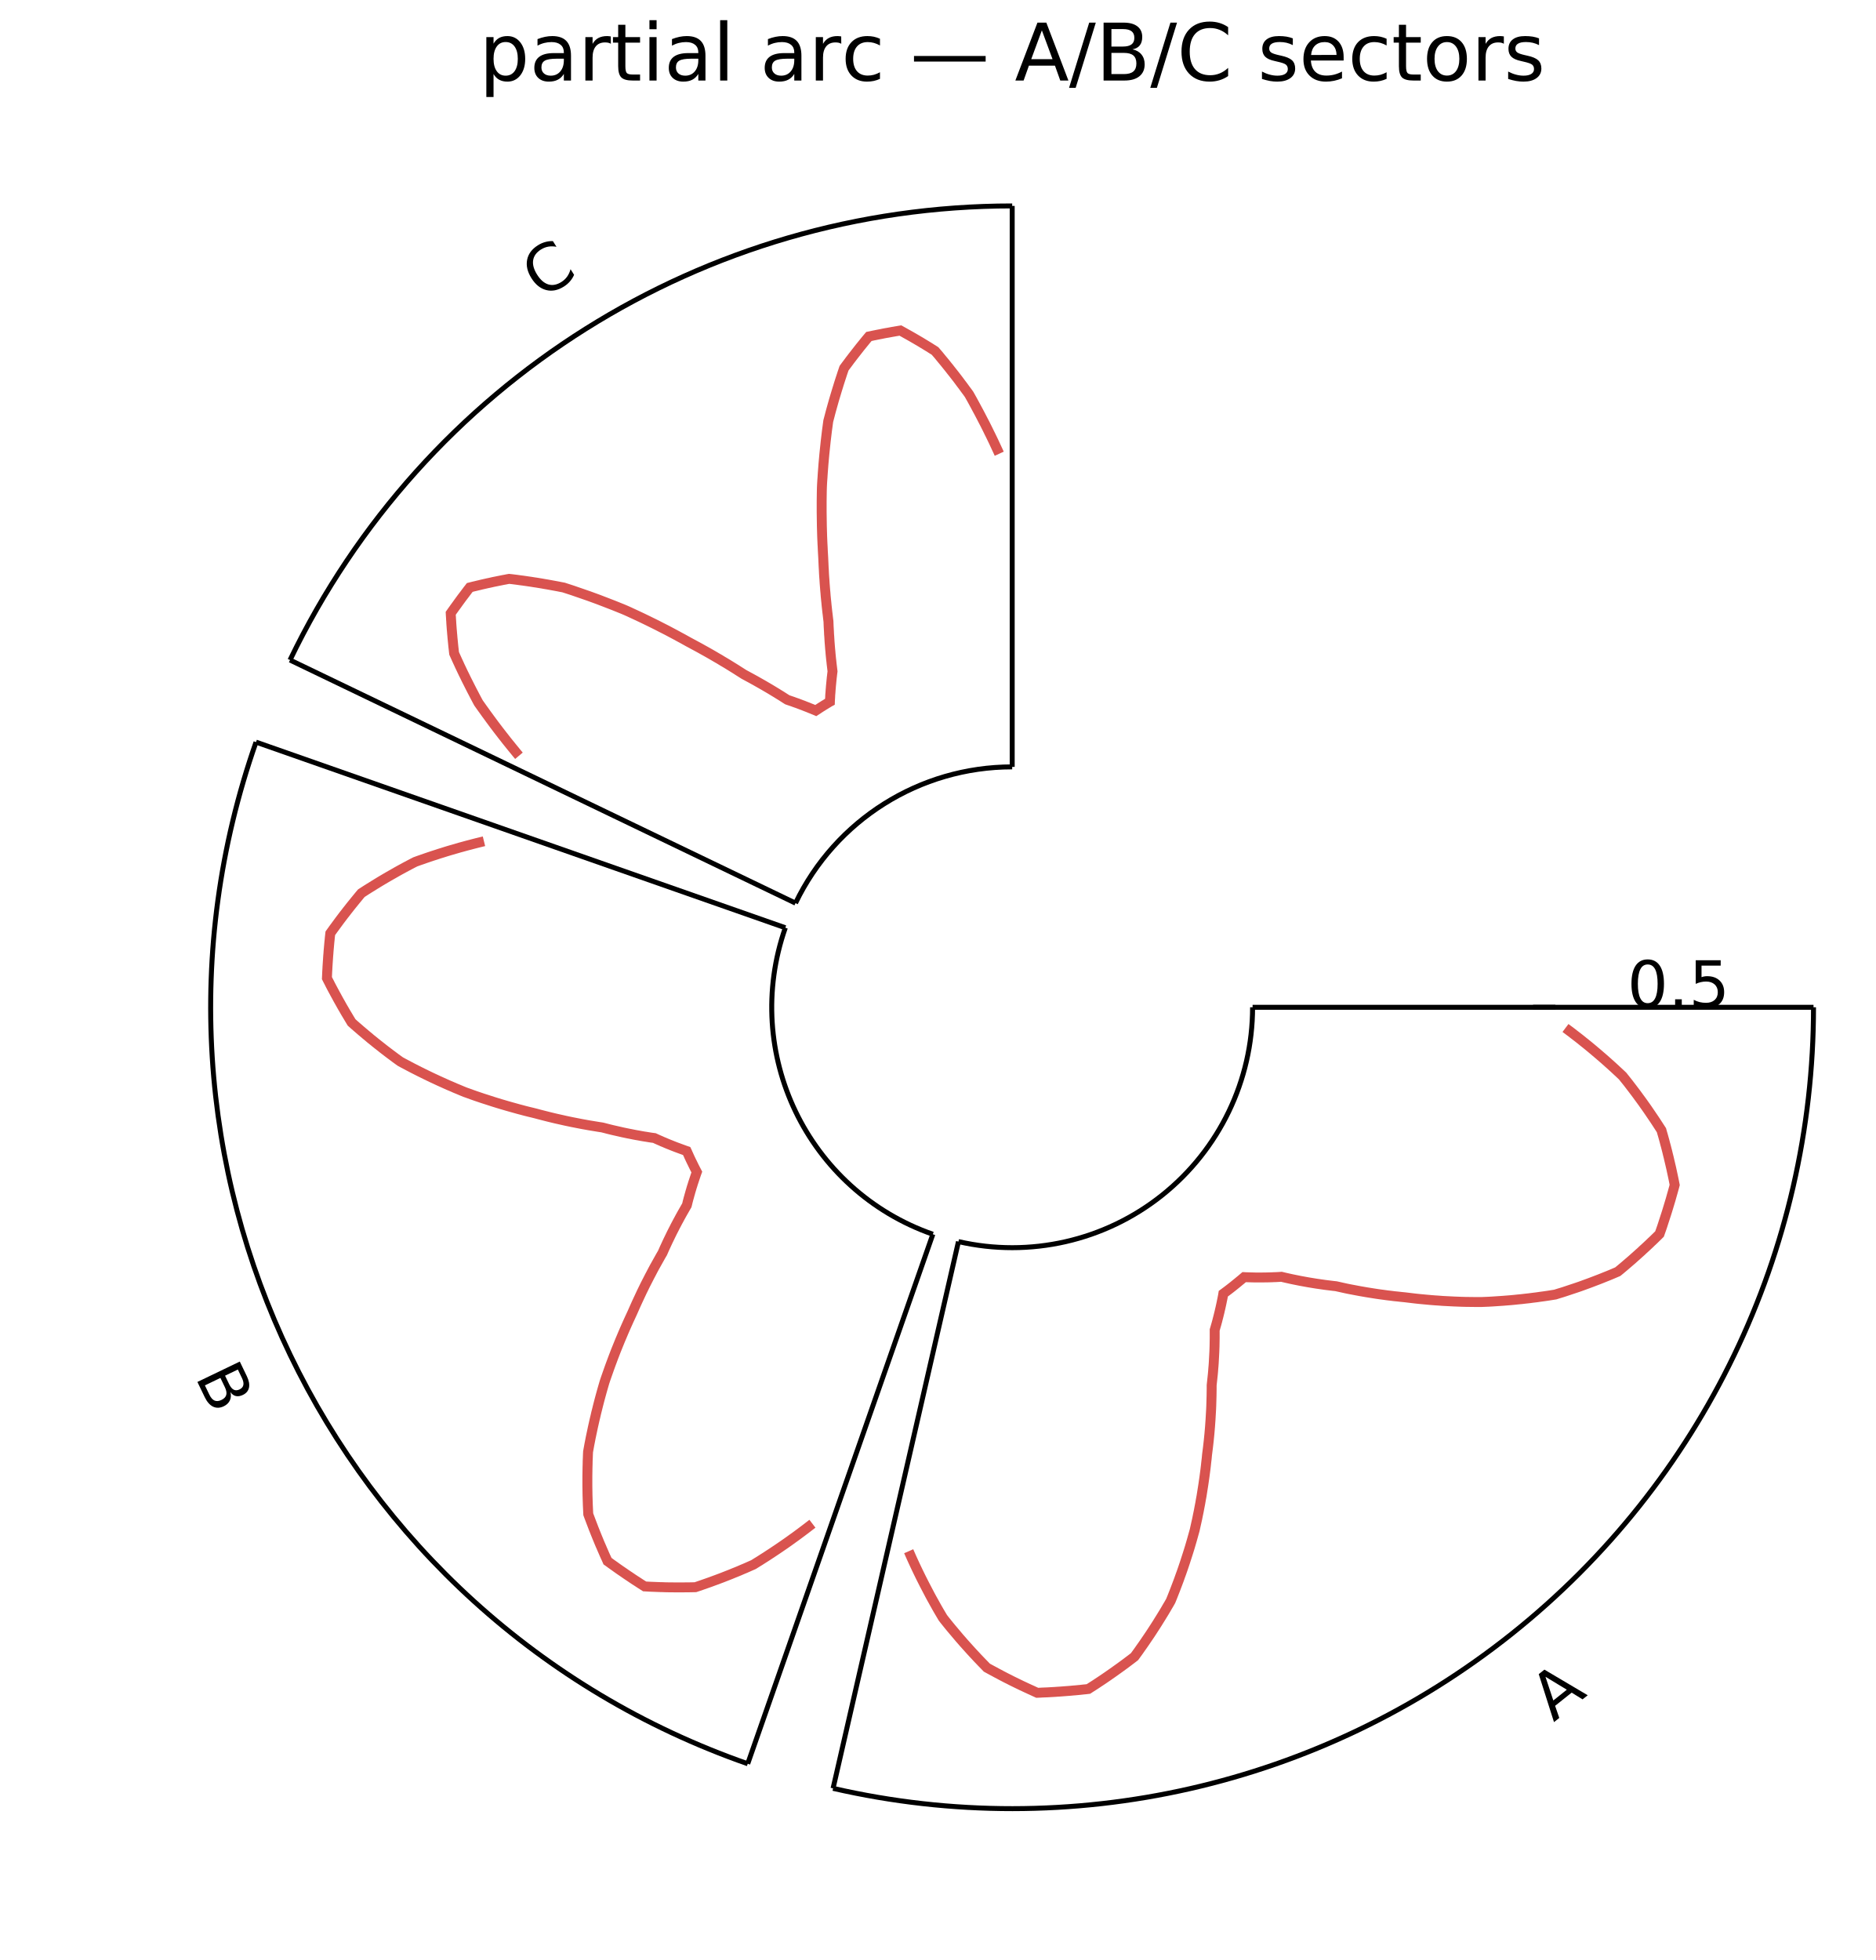
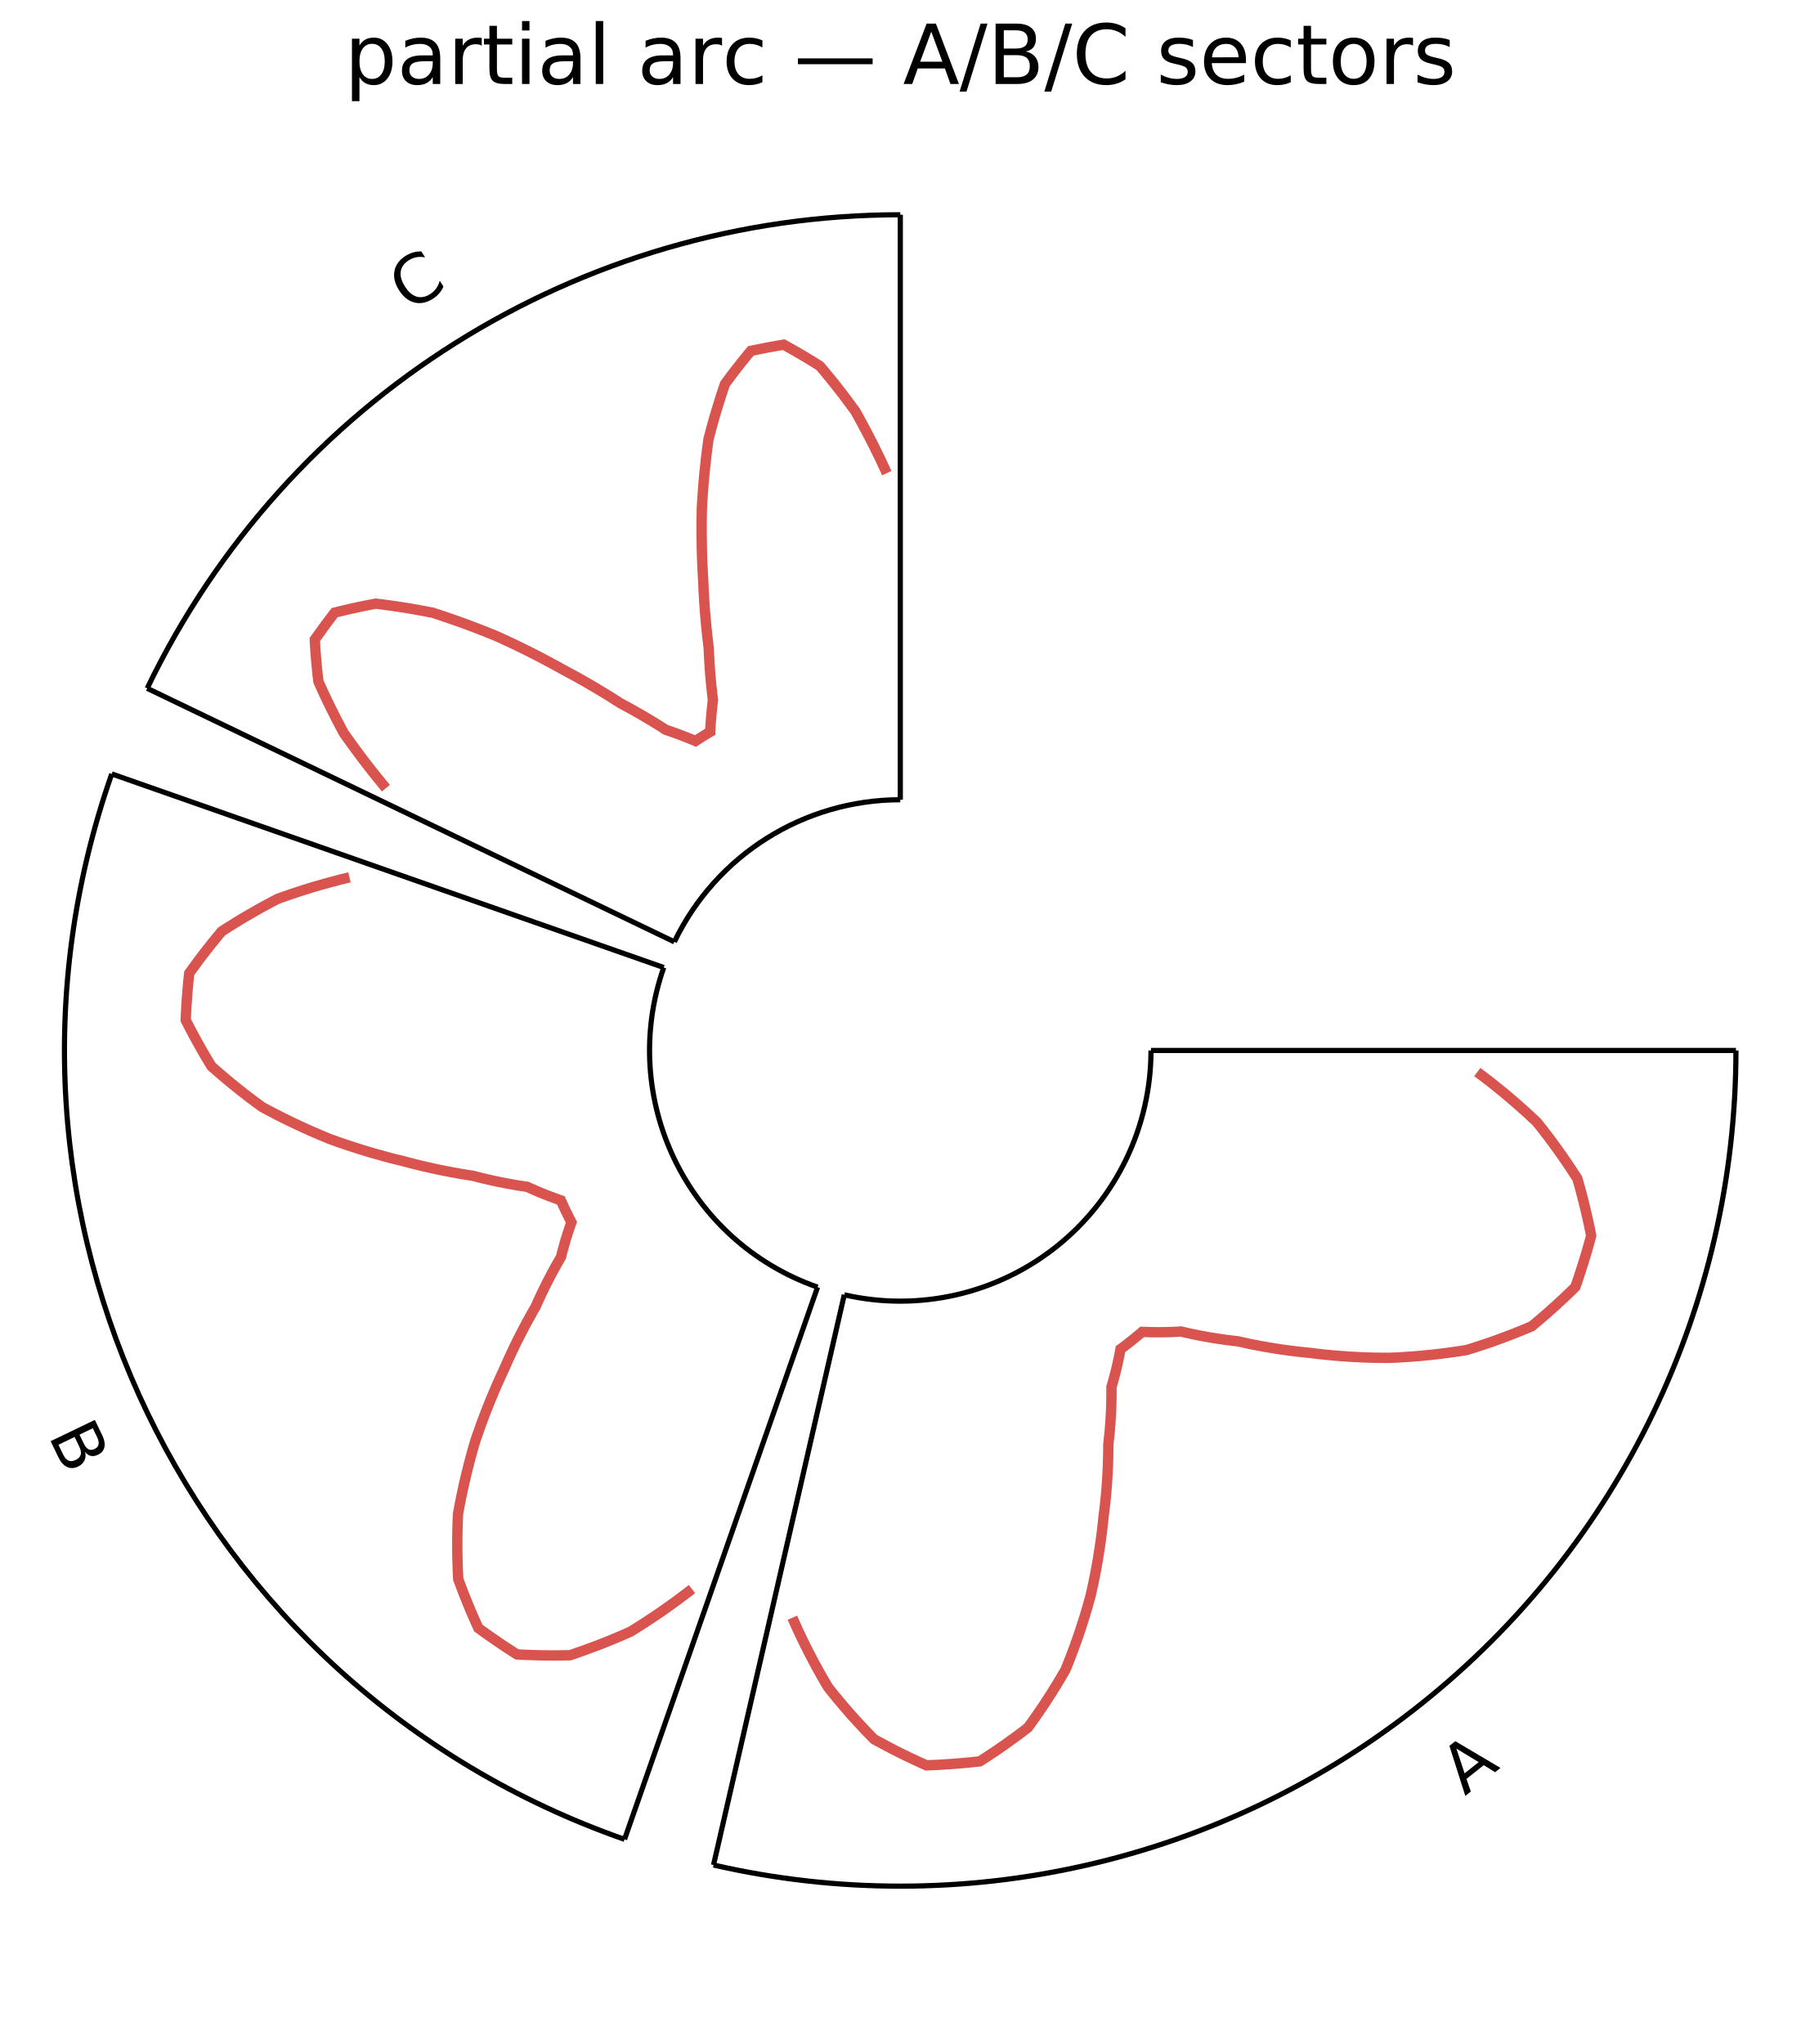
- <svg xmlns="http://www.w3.org/2000/svg" width="378" height="395" viewBox="0 0 378 395" font-family="DejaVu Sans, Bitstream Vera Sans, Verdana, Arial, sans-serif" font-size="11" style="background:#fff" data-plotlet-version="0.5.5" data-plotlet-schema="2" data-plotlet-kind="figure">
-   <g transform="translate(34,33)" data-plotlet-kind="panel" data-plotlet-title="partial arc — A/B/C sectors" data-plotlet-xscale="linear" data-plotlet-yscale="linear" data-plotlet-xlim="0,1" data-plotlet-ylim="0,1" data-plotlet-panel-bbox="4,4,370,387" data-plotlet-data-area="30,29,340,340">
+ <svg xmlns="http://www.w3.org/2000/svg" width="348" height="395" viewBox="0 0 348 395" font-family="DejaVu Sans, Bitstream Vera Sans, Verdana, Arial, sans-serif" font-size="11" style="background:#fff" data-plotlet-version="0.5.5" data-plotlet-schema="2" data-plotlet-kind="figure">
+   <g transform="translate(4,33)" data-plotlet-kind="panel" data-plotlet-title="partial arc — A/B/C sectors" data-plotlet-xscale="linear" data-plotlet-yscale="linear" data-plotlet-xlim="0,1" data-plotlet-ylim="0,1" data-plotlet-panel-bbox="4,4,340,387" data-plotlet-data-area="0,29,340,340">
    <defs>
      <clipPath id="pc0">
        <path d="M 8.50,170.00 A 161.50,161.50 0 1,0 331.50,170.00 A 161.50,161.50 0 1,0 8.50,170.00 Z M 121.55,170.00 A 48.45,48.45 0 1,0 218.45,170.00 A 48.45,48.45 0 1,0 121.55,170.00 Z" clip-rule="evenodd" />
      </clipPath>
    </defs>
    <g clip-path="url(#pc0)">
      <g class="plotlet-artist" data-plotlet-type="line" data-plotlet-index="0" data-plotlet-color="#D9534F" data-plotlet-n="24" data-plotlet-x-min="0.008333333333" data-plotlet-x-max="0.3916666667" data-plotlet-y-min="0.2057644159" data-plotlet-y-max="0.7942355841">
        <path d="M281.51,174.17 L282.11,174.62 L282.70,175.06 L283.29,175.52 L283.88,175.97 L284.47,176.43 L285.05,176.90 L285.64,177.37 L286.22,177.84 L286.80,178.32 L287.37,178.80 L287.95,179.29 L288.52,179.78 L289.10,180.28 L289.67,180.78 L290.23,181.28 L290.80,181.79 L291.36,182.30 L291.92,182.82 L292.48,183.34 L293.04,183.87 L293.45,184.39 L293.86,184.90 L294.27,185.42 L294.67,185.95 L295.08,186.48 L295.48,187.01 L295.88,187.54 L296.27,188.08 L296.67,188.62 L297.06,189.16 L297.45,189.71 L297.84,190.26 L298.22,190.81 L298.60,191.37 L298.98,191.93 L299.36,192.49 L299.74,193.06 L300.11,193.63 L300.48,194.20 L300.85,194.77 L301.00,195.31 L301.16,195.85 L301.31,196.39 L301.46,196.93 L301.60,197.48 L301.75,198.02 L301.89,198.57 L302.03,199.11 L302.16,199.66 L302.30,200.21 L302.43,200.77 L302.56,201.32 L302.69,201.88 L302.82,202.43 L302.94,202.99 L303.06,203.55 L303.18,204.11 L303.30,204.67 L303.41,205.23 L303.52,205.80 L303.39,206.30 L303.25,206.80 L303.11,207.30 L302.97,207.79 L302.83,208.29 L302.69,208.79 L302.54,209.28 L302.39,209.78 L302.24,210.28 L302.09,210.77 L301.94,211.26 L301.78,211.76 L301.62,212.25 L301.46,212.74 L301.30,213.23 L301.14,213.73 L300.98,214.22 L300.81,214.71 L300.64,215.19 L300.47,215.68 L300.06,216.09 L299.65,216.49 L299.24,216.89 L298.82,217.28 L298.41,217.68 L297.99,218.07 L297.57,218.46 L297.15,218.84 L296.74,219.23 L296.31,219.61 L295.89,219.99 L295.47,220.36 L295.05,220.74 L294.62,221.11 L294.19,221.48 L293.77,221.84 L293.34,222.21 L292.91,222.57 L292.48,222.93 L292.05,223.28 L291.42,223.55 L290.79,223.82 L290.16,224.08 L289.53,224.33 L288.91,224.58 L288.28,224.83 L287.65,225.07 L287.02,225.31 L286.39,225.55 L285.76,225.78 L285.13,226.01 L284.50,226.24 L283.86,226.46 L283.23,226.67 L282.60,226.88 L281.97,227.09 L281.34,227.30 L280.71,227.50 L280.08,227.69 L279.45,227.89 L278.70,228.01 L277.94,228.13 L277.18,228.24 L276.43,228.34 L275.68,228.45 L274.92,228.54 L274.17,228.64 L273.42,228.72 L272.67,228.81 L271.92,228.88 L271.17,228.96 L270.42,229.03 L269.67,229.09 L268.93,229.15 L268.18,229.20 L267.44,229.25 L266.69,229.30 L265.95,229.34 L265.21,229.37 L264.47,229.40 L263.69,229.40 L262.91,229.39 L262.13,229.38 L261.35,229.37 L260.57,229.35 L259.80,229.32 L259.02,229.29 L258.25,229.25 L257.48,229.21 L256.71,229.17 L255.95,229.11 L255.18,229.06 L254.42,229.00 L253.65,228.93 L252.89,228.86 L252.14,228.79 L251.38,228.71 L250.62,228.62 L249.87,228.53 L249.12,228.44 L248.41,228.37 L247.70,228.29 L246.99,228.22 L246.29,228.13 L245.59,228.05 L244.88,227.95 L244.19,227.86 L243.49,227.76 L242.79,227.65 L242.10,227.54 L241.41,227.43 L240.72,227.31 L240.03,227.19 L239.34,227.06 L238.66,226.93 L237.97,226.80 L237.29,226.66 L236.61,226.51 L235.94,226.36 L235.26,226.21 L234.70,226.15 L234.14,226.08 L233.57,226.01 L233.01,225.94 L232.46,225.86 L231.90,225.78 L231.34,225.70 L230.79,225.61 L230.24,225.52 L229.69,225.43 L229.14,225.33 L228.59,225.23 L228.04,225.13 L227.50,225.02 L226.95,224.91 L226.41,224.80 L225.87,224.68 L225.33,224.56 L224.80,224.44 L224.26,224.31 L223.88,224.34 L223.50,224.36 L223.12,224.38 L222.74,224.39 L222.36,224.41 L221.98,224.42 L221.60,224.43 L221.23,224.44 L220.85,224.44 L220.47,224.45 L220.10,224.45 L219.72,224.45 L219.35,224.45 L218.97,224.45 L218.60,224.44 L218.23,224.43 L217.86,224.42 L217.49,224.41 L217.12,224.40 L216.75,224.38 L216.55,224.55 L216.34,224.73 L216.14,224.90 L215.93,225.07 L215.72,225.24 L215.52,225.41 L215.31,225.58 L215.10,225.75 L214.89,225.92 L214.68,226.09 L214.47,226.26 L214.26,226.42 L214.05,226.59 L213.84,226.75 L213.62,226.92 L213.41,227.08 L213.20,227.24 L212.98,227.40 L212.77,227.56 L212.55,227.72 L212.49,228.09 L212.42,228.45 L212.35,228.81 L212.27,229.18 L212.20,229.54 L212.12,229.91 L212.04,230.27 L211.96,230.64 L211.87,231.00 L211.79,231.37 L211.70,231.73 L211.61,232.10 L211.52,232.46 L211.42,232.83 L211.33,233.20 L211.23,233.56 L211.13,233.93 L211.02,234.30 L210.92,234.66 L210.81,235.03 L210.81,235.58 L210.81,236.13 L210.81,236.68 L210.80,237.24 L210.79,237.79 L210.78,238.34 L210.76,238.90 L210.74,239.45 L210.71,240.01 L210.68,240.57 L210.65,241.12 L210.62,241.68 L210.58,242.24 L210.53,242.80 L210.49,243.36 L210.44,243.92 L210.38,244.49 L210.32,245.05 L210.26,245.61 L210.20,246.18 L210.20,246.87 L210.19,247.56 L210.18,248.25 L210.16,248.95 L210.14,249.65 L210.12,250.34 L210.09,251.04 L210.05,251.74 L210.01,252.44 L209.97,253.14 L209.92,253.84 L209.87,254.54 L209.81,255.24 L209.75,255.95 L209.68,256.65 L209.61,257.35 L209.53,258.06 L209.45,258.76 L209.36,259.47 L209.27,260.18 L209.20,260.93 L209.11,261.69 L209.03,262.44 L208.94,263.20 L208.84,263.95 L208.74,264.71 L208.63,265.47 L208.52,266.23 L208.40,266.99 L208.28,267.75 L208.16,268.51 L208.02,269.26 L207.89,270.03 L207.74,270.79 L207.60,271.55 L207.44,272.31 L207.29,273.07 L207.12,273.83 L206.95,274.59 L206.78,275.36 L206.58,276.07 L206.38,276.79 L206.18,277.50 L205.97,278.22 L205.76,278.93 L205.54,279.64 L205.31,280.36 L205.08,281.07 L204.85,281.79 L204.61,282.50 L204.37,283.21 L204.12,283.93 L203.86,284.64 L203.61,285.35 L203.34,286.07 L203.07,286.78 L202.80,287.49 L202.52,288.20 L202.24,288.91 L201.95,289.62 L201.63,290.19 L201.29,290.76 L200.96,291.33 L200.62,291.90 L200.27,292.47 L199.92,293.04 L199.57,293.60 L199.22,294.17 L198.86,294.73 L198.49,295.30 L198.13,295.86 L197.76,296.42 L197.38,296.98 L197.00,297.54 L196.62,298.10 L196.23,298.66 L195.84,299.21 L195.45,299.77 L195.05,300.32 L194.65,300.87 L194.21,301.21 L193.76,301.55 L193.31,301.89 L192.86,302.23 L192.41,302.56 L191.96,302.89 L191.50,303.22 L191.04,303.55 L190.58,303.88 L190.11,304.21 L189.65,304.53 L189.18,304.86 L188.71,305.18 L188.24,305.50 L187.76,305.82 L187.29,306.13 L186.81,306.45 L186.33,306.76 L185.84,307.07 L185.36,307.38 L184.85,307.44 L184.33,307.49 L183.82,307.55 L183.30,307.60 L182.79,307.65 L182.27,307.69 L181.76,307.74 L181.24,307.78 L180.73,307.82 L180.21,307.86 L179.69,307.90 L179.18,307.93 L178.66,307.97 L178.14,308.00 L177.63,308.03 L177.11,308.06 L176.59,308.08 L176.08,308.10 L175.56,308.13 L175.04,308.15 L174.52,307.91 L174.00,307.67 L173.47,307.43 L172.95,307.19 L172.44,306.95 L171.92,306.71 L171.41,306.46 L170.89,306.21 L170.38,305.96 L169.87,305.71 L169.37,305.45 L168.86,305.20 L168.36,304.94 L167.86,304.68 L167.36,304.41 L166.86,304.15 L166.37,303.88 L165.88,303.62 L165.38,303.35 L164.89,303.08 L164.42,302.59 L163.94,302.10 L163.47,301.61 L163.00,301.12 L162.54,300.62 L162.08,300.13 L161.62,299.63 L161.17,299.13 L160.72,298.63 L160.27,298.13 L159.83,297.62 L159.39,297.12 L158.96,296.61 L158.53,296.10 L158.10,295.59 L157.67,295.08 L157.25,294.57 L156.84,294.06 L156.42,293.54 L156.02,293.02 L155.63,292.36 L155.24,291.70 L154.86,291.04 L154.49,290.38 L154.12,289.71 L153.75,289.05 L153.39,288.38 L153.04,287.71 L152.69,287.04 L152.34,286.37 L152.00,285.70 L151.66,285.03 L151.33,284.36 L151.00,283.68 L150.68,283.01 L150.36,282.33 L150.05,281.66 L149.74,280.98 L149.44,280.30 L149.14,279.62" fill="none" stroke="#D9534F" stroke-width="2.00" />
      </g>
      <g class="plotlet-artist" data-plotlet-type="line" data-plotlet-index="1" data-plotlet-color="#D9534F" data-plotlet-n="24" data-plotlet-x-min="0.4072916667" data-plotlet-x-max="0.7427083333" data-plotlet-y-min="0.2057644159" data-plotlet-y-max="0.7942355841">
        <path d="M129.74,274.08 L129.18,274.51 L128.61,274.95 L128.04,275.38 L127.47,275.81 L126.89,276.24 L126.32,276.66 L125.73,277.08 L125.15,277.50 L124.56,277.92 L123.97,278.33 L123.37,278.74 L122.77,279.15 L122.17,279.55 L121.57,279.95 L120.96,280.35 L120.35,280.75 L119.73,281.14 L119.11,281.54 L118.49,281.92 L117.87,282.31 L117.30,282.56 L116.74,282.81 L116.17,283.06 L115.59,283.30 L115.02,283.55 L114.44,283.79 L113.86,284.02 L113.28,284.26 L112.70,284.49 L112.11,284.72 L111.53,284.95 L110.94,285.17 L110.35,285.39 L109.75,285.61 L109.16,285.83 L108.56,286.04 L107.96,286.25 L107.36,286.46 L106.75,286.67 L106.15,286.87 L105.64,286.88 L105.14,286.89 L104.63,286.90 L104.12,286.90 L103.62,286.91 L103.11,286.91 L102.60,286.91 L102.09,286.91 L101.58,286.90 L101.07,286.90 L100.56,286.89 L100.04,286.88 L99.53,286.86 L99.02,286.85 L98.50,286.83 L97.99,286.81 L97.47,286.79 L96.96,286.77 L96.44,286.74 L95.92,286.71 L95.54,286.47 L95.16,286.23 L94.78,285.98 L94.40,285.73 L94.02,285.49 L93.64,285.24 L93.27,284.99 L92.89,284.73 L92.51,284.48 L92.14,284.23 L91.77,283.97 L91.39,283.71 L91.02,283.46 L90.65,283.20 L90.28,282.94 L89.91,282.67 L89.54,282.41 L89.17,282.15 L88.81,281.88 L88.44,281.62 L88.23,281.14 L88.01,280.67 L87.80,280.20 L87.60,279.73 L87.39,279.26 L87.19,278.78 L86.98,278.31 L86.78,277.84 L86.59,277.37 L86.39,276.89 L86.20,276.42 L86.01,275.95 L85.82,275.47 L85.63,275.00 L85.45,274.52 L85.27,274.05 L85.09,273.58 L84.91,273.10 L84.73,272.63 L84.56,272.16 L84.53,271.52 L84.50,270.88 L84.47,270.24 L84.45,269.61 L84.43,268.97 L84.41,268.34 L84.40,267.71 L84.39,267.08 L84.38,266.44 L84.38,265.81 L84.38,265.19 L84.38,264.56 L84.39,263.93 L84.40,263.31 L84.41,262.68 L84.43,262.06 L84.44,261.44 L84.47,260.81 L84.49,260.19 L84.52,259.58 L84.65,258.85 L84.78,258.13 L84.92,257.42 L85.06,256.70 L85.21,255.99 L85.36,255.28 L85.51,254.57 L85.67,253.86 L85.83,253.15 L86.00,252.45 L86.16,251.74 L86.34,251.04 L86.51,250.35 L86.69,249.65 L86.87,248.96 L87.06,248.26 L87.25,247.57 L87.44,246.89 L87.64,246.20 L87.84,245.52 L88.08,244.80 L88.33,244.09 L88.58,243.38 L88.83,242.67 L89.09,241.96 L89.35,241.26 L89.61,240.56 L89.88,239.86 L90.15,239.16 L90.43,238.47 L90.71,237.78 L90.99,237.09 L91.28,236.41 L91.57,235.72 L91.86,235.04 L92.16,234.36 L92.46,233.69 L92.76,233.02 L93.07,232.35 L93.38,231.68 L93.66,231.05 L93.94,230.42 L94.22,229.79 L94.51,229.16 L94.80,228.54 L95.09,227.92 L95.38,227.30 L95.68,226.69 L95.98,226.07 L96.29,225.46 L96.60,224.86 L96.91,224.25 L97.23,223.65 L97.54,223.05 L97.86,222.45 L98.19,221.86 L98.52,221.27 L98.85,220.68 L99.18,220.09 L99.52,219.51 L99.74,219.01 L99.96,218.51 L100.19,218.02 L100.42,217.52 L100.65,217.03 L100.89,216.54 L101.12,216.06 L101.36,215.57 L101.60,215.09 L101.85,214.61 L102.09,214.13 L102.34,213.66 L102.59,213.18 L102.85,212.71 L103.10,212.24 L103.36,211.77 L103.62,211.31 L103.89,210.84 L104.15,210.38 L104.42,209.92 L104.51,209.58 L104.59,209.23 L104.68,208.89 L104.77,208.54 L104.87,208.20 L104.96,207.86 L105.06,207.52 L105.15,207.18 L105.25,206.85 L105.35,206.51 L105.45,206.17 L105.56,205.84 L105.66,205.50 L105.77,205.17 L105.88,204.84 L105.99,204.51 L106.10,204.18 L106.21,203.85 L106.32,203.53 L106.44,203.20 L106.33,202.99 L106.22,202.78 L106.11,202.57 L106.01,202.37 L105.90,202.16 L105.80,201.95 L105.69,201.73 L105.59,201.52 L105.49,201.31 L105.38,201.10 L105.28,200.89 L105.18,200.68 L105.08,200.47 L104.98,200.25 L104.88,200.04 L104.79,199.83 L104.69,199.61 L104.59,199.40 L104.50,199.18 L104.40,198.97 L104.07,198.86 L103.75,198.74 L103.42,198.62 L103.09,198.50 L102.77,198.38 L102.44,198.26 L102.12,198.14 L101.79,198.01 L101.46,197.88 L101.14,197.75 L100.81,197.62 L100.49,197.49 L100.16,197.35 L99.84,197.21 L99.51,197.08 L99.19,196.93 L98.86,196.79 L98.54,196.65 L98.21,196.50 L97.89,196.35 L97.36,196.28 L96.84,196.20 L96.31,196.11 L95.78,196.03 L95.26,195.94 L94.73,195.84 L94.20,195.75 L93.68,195.65 L93.15,195.54 L92.62,195.44 L92.09,195.33 L91.56,195.22 L91.04,195.10 L90.51,194.98 L89.98,194.86 L89.45,194.74 L88.92,194.61 L88.40,194.48 L87.87,194.34 L87.34,194.21 L86.67,194.11 L86.01,194.00 L85.34,193.89 L84.67,193.78 L84.01,193.66 L83.34,193.54 L82.67,193.41 L82.01,193.28 L81.34,193.15 L80.67,193.01 L80.00,192.87 L79.34,192.72 L78.67,192.57 L78.00,192.42 L77.33,192.26 L76.67,192.10 L76.00,191.93 L75.33,191.76 L74.67,191.59 L74.00,191.41 L73.28,191.23 L72.57,191.06 L71.85,190.88 L71.14,190.69 L70.42,190.50 L69.71,190.30 L68.99,190.10 L68.28,189.90 L67.56,189.69 L66.85,189.48 L66.13,189.26 L65.42,189.04 L64.71,188.81 L64.00,188.58 L63.28,188.35 L62.57,188.11 L61.86,187.87 L61.15,187.62 L60.44,187.36 L59.73,187.11 L59.07,186.84 L58.41,186.56 L57.75,186.29 L57.09,186.00 L56.43,185.72 L55.78,185.43 L55.12,185.13 L54.47,184.84 L53.81,184.53 L53.16,184.23 L52.51,183.92 L51.85,183.60 L51.20,183.28 L50.55,182.96 L49.90,182.63 L49.25,182.30 L48.60,181.96 L47.96,181.62 L47.31,181.28 L46.67,180.93 L46.17,180.57 L45.66,180.20 L45.17,179.83 L44.67,179.46 L44.17,179.08 L43.67,178.70 L43.18,178.32 L42.69,177.93 L42.19,177.54 L41.70,177.15 L41.21,176.75 L40.72,176.36 L40.24,175.95 L39.75,175.55 L39.27,175.14 L38.78,174.73 L38.30,174.31 L37.82,173.90 L37.34,173.48 L36.86,173.05 L36.60,172.62 L36.34,172.19 L36.08,171.75 L35.82,171.32 L35.56,170.88 L35.31,170.44 L35.05,170.00 L34.80,169.56 L34.55,169.11 L34.30,168.67 L34.05,168.22 L33.81,167.77 L33.56,167.32 L33.32,166.87 L33.07,166.41 L32.83,165.96 L32.59,165.50 L32.36,165.04 L32.12,164.58 L31.89,164.12 L31.91,163.67 L31.93,163.21 L31.95,162.76 L31.98,162.31 L32.00,161.86 L32.03,161.41 L32.06,160.95 L32.09,160.50 L32.12,160.05 L32.15,159.60 L32.19,159.15 L32.22,158.70 L32.26,158.25 L32.30,157.80 L32.34,157.34 L32.38,156.89 L32.43,156.44 L32.47,155.99 L32.52,155.54 L32.57,155.09 L32.87,154.67 L33.17,154.25 L33.48,153.83 L33.78,153.42 L34.09,153.00 L34.39,152.59 L34.70,152.18 L35.01,151.77 L35.32,151.36 L35.64,150.96 L35.95,150.55 L36.27,150.15 L36.58,149.75 L36.90,149.35 L37.22,148.96 L37.54,148.56 L37.86,148.17 L38.18,147.78 L38.50,147.39 L38.83,147.00 L39.36,146.66 L39.90,146.31 L40.44,145.97 L40.98,145.64 L41.52,145.30 L42.06,144.97 L42.60,144.64 L43.14,144.32 L43.68,144.00 L44.23,143.68 L44.77,143.37 L45.32,143.06 L45.86,142.75 L46.41,142.44 L46.96,142.14 L47.51,141.84 L48.05,141.55 L48.60,141.26 L49.15,140.97 L49.70,140.69 L50.39,140.44 L51.08,140.20 L51.77,139.96 L52.47,139.72 L53.16,139.49 L53.85,139.27 L54.54,139.04 L55.23,138.83 L55.92,138.61 L56.62,138.40 L57.31,138.20 L58.00,138.00 L58.69,137.80 L59.39,137.61 L60.08,137.42 L60.77,137.24 L61.46,137.06 L62.16,136.88 L62.85,136.71 L63.54,136.54" fill="none" stroke="#D9534F" stroke-width="2.00" />
      </g>
      <g class="plotlet-artist" data-plotlet-type="line" data-plotlet-index="2" data-plotlet-color="#D9534F" data-plotlet-n="24" data-plotlet-x-min="0.7552083333" data-plotlet-x-max="0.9947916667" data-plotlet-y-min="0.2057644159" data-plotlet-y-max="0.7942355841">
        <path d="M70.59,119.31 L70.16,118.80 L69.74,118.28 L69.32,117.77 L68.90,117.25 L68.48,116.73 L68.06,116.21 L67.65,115.68 L67.24,115.16 L66.83,114.63 L66.42,114.10 L66.01,113.56 L65.61,113.03 L65.21,112.49 L64.81,111.95 L64.41,111.40 L64.01,110.86 L63.62,110.31 L63.22,109.76 L62.83,109.21 L62.44,108.66 L62.18,108.18 L61.92,107.69 L61.66,107.20 L61.41,106.71 L61.15,106.22 L60.90,105.73 L60.65,105.24 L60.40,104.74 L60.15,104.25 L59.90,103.75 L59.66,103.25 L59.41,102.75 L59.17,102.25 L58.93,101.74 L58.69,101.24 L58.46,100.73 L58.22,100.22 L57.99,99.71 L57.76,99.20 L57.53,98.69 L57.48,98.29 L57.44,97.89 L57.39,97.49 L57.35,97.09 L57.31,96.69 L57.27,96.28 L57.23,95.88 L57.19,95.48 L57.16,95.08 L57.12,94.67 L57.09,94.27 L57.05,93.86 L57.02,93.45 L56.99,93.05 L56.96,92.64 L56.94,92.23 L56.91,91.83 L56.89,91.42 L56.86,91.01 L56.84,90.60 L57.03,90.33 L57.21,90.07 L57.40,89.81 L57.59,89.54 L57.78,89.28 L57.97,89.02 L58.16,88.76 L58.35,88.49 L58.54,88.23 L58.73,87.97 L58.92,87.71 L59.11,87.45 L59.31,87.19 L59.50,86.94 L59.70,86.68 L59.89,86.42 L60.09,86.16 L60.28,85.90 L60.48,85.65 L60.68,85.39 L61.08,85.29 L61.47,85.19 L61.87,85.10 L62.27,85.00 L62.67,84.91 L63.06,84.81 L63.46,84.72 L63.86,84.63 L64.25,84.54 L64.65,84.46 L65.05,84.37 L65.44,84.28 L65.84,84.20 L66.24,84.12 L66.63,84.04 L67.03,83.96 L67.42,83.88 L67.82,83.81 L68.21,83.73 L68.61,83.66 L69.17,83.72 L69.72,83.79 L70.28,83.86 L70.83,83.94 L71.39,84.01 L71.94,84.09 L72.49,84.17 L73.05,84.25 L73.60,84.34 L74.15,84.42 L74.69,84.51 L75.24,84.60 L75.79,84.70 L76.33,84.79 L76.88,84.89 L77.42,84.99 L77.97,85.09 L78.51,85.19 L79.05,85.30 L79.59,85.40 L80.23,85.61 L80.88,85.82 L81.52,86.03 L82.15,86.25 L82.79,86.47 L83.43,86.69 L84.06,86.91 L84.70,87.13 L85.33,87.36 L85.96,87.59 L86.59,87.82 L87.21,88.06 L87.84,88.30 L88.46,88.54 L89.08,88.78 L89.70,89.02 L90.32,89.27 L90.94,89.52 L91.56,89.77 L92.17,90.03 L92.82,90.32 L93.46,90.62 L94.11,90.92 L94.75,91.22 L95.39,91.52 L96.03,91.83 L96.67,92.14 L97.30,92.45 L97.93,92.76 L98.57,93.08 L99.19,93.40 L99.82,93.72 L100.45,94.04 L101.07,94.37 L101.69,94.70 L102.31,95.03 L102.93,95.37 L103.55,95.70 L104.16,96.04 L104.77,96.38 L105.35,96.69 L105.92,97.00 L106.50,97.31 L107.07,97.62 L107.64,97.94 L108.20,98.25 L108.77,98.57 L109.33,98.89 L109.90,99.22 L110.46,99.55 L111.02,99.87 L111.57,100.21 L112.13,100.54 L112.68,100.87 L113.23,101.21 L113.78,101.55 L114.33,101.89 L114.87,102.24 L115.41,102.58 L115.96,102.93 L116.41,103.17 L116.85,103.41 L117.30,103.65 L117.75,103.90 L118.19,104.14 L118.63,104.39 L119.07,104.64 L119.51,104.89 L119.95,105.14 L120.39,105.40 L120.82,105.65 L121.26,105.91 L121.69,106.17 L122.12,106.43 L122.55,106.69 L122.98,106.96 L123.41,107.22 L123.83,107.49 L124.25,107.76 L124.68,108.03 L124.97,108.13 L125.26,108.23 L125.56,108.33 L125.85,108.43 L126.14,108.54 L126.43,108.64 L126.72,108.74 L127.01,108.85 L127.30,108.96 L127.58,109.07 L127.87,109.17 L128.16,109.29 L128.44,109.40 L128.73,109.51 L129.01,109.62 L129.29,109.74 L129.58,109.85 L129.86,109.97 L130.14,110.08 L130.42,110.20 L130.56,110.11 L130.70,110.02 L130.84,109.93 L130.98,109.83 L131.12,109.74 L131.26,109.65 L131.40,109.56 L131.54,109.47 L131.69,109.38 L131.83,109.29 L131.97,109.20 L132.11,109.11 L132.25,109.03 L132.40,108.94 L132.54,108.85 L132.68,108.76 L132.83,108.68 L132.97,108.59 L133.11,108.50 L133.26,108.42 L133.27,108.11 L133.29,107.81 L133.31,107.51 L133.32,107.20 L133.34,106.90 L133.37,106.59 L133.39,106.29 L133.41,105.98 L133.44,105.68 L133.46,105.37 L133.49,105.06 L133.52,104.76 L133.55,104.45 L133.58,104.14 L133.61,103.84 L133.64,103.53 L133.68,103.22 L133.71,102.92 L133.75,102.61 L133.79,102.30 L133.73,101.80 L133.67,101.30 L133.61,100.81 L133.56,100.31 L133.50,99.81 L133.45,99.31 L133.40,98.80 L133.36,98.30 L133.31,97.80 L133.27,97.30 L133.23,96.79 L133.19,96.29 L133.16,95.78 L133.13,95.28 L133.09,94.77 L133.07,94.26 L133.04,93.76 L133.01,93.25 L132.99,92.74 L132.97,92.23 L132.89,91.59 L132.82,90.95 L132.74,90.31 L132.67,89.67 L132.60,89.03 L132.54,88.39 L132.47,87.74 L132.41,87.10 L132.36,86.45 L132.30,85.81 L132.25,85.16 L132.20,84.52 L132.16,83.87 L132.11,83.22 L132.07,82.57 L132.04,81.92 L132.00,81.27 L131.97,80.62 L131.94,79.97 L131.91,79.31 L131.87,78.61 L131.83,77.91 L131.80,77.21 L131.76,76.51 L131.73,75.81 L131.70,75.11 L131.68,74.40 L131.66,73.70 L131.64,73.00 L131.63,72.29 L131.62,71.58 L131.61,70.88 L131.60,70.17 L131.60,69.46 L131.60,68.75 L131.60,68.05 L131.61,67.34 L131.62,66.63 L131.63,65.92 L131.65,65.21 L131.68,64.54 L131.72,63.88 L131.77,63.21 L131.81,62.55 L131.86,61.88 L131.91,61.22 L131.96,60.55 L132.02,59.88 L132.08,59.22 L132.14,58.55 L132.21,57.88 L132.28,57.21 L132.35,56.55 L132.42,55.88 L132.50,55.21 L132.58,54.54 L132.66,53.87 L132.75,53.20 L132.84,52.53 L132.93,51.86 L133.07,51.33 L133.21,50.80 L133.35,50.26 L133.49,49.73 L133.64,49.20 L133.79,48.66 L133.94,48.13 L134.09,47.60 L134.25,47.06 L134.41,46.53 L134.57,46.00 L134.73,45.47 L134.90,44.93 L135.06,44.40 L135.23,43.87 L135.40,43.34 L135.58,42.80 L135.75,42.27 L135.93,41.74 L136.11,41.21 L136.35,40.88 L136.59,40.56 L136.83,40.24 L137.07,39.92 L137.31,39.59 L137.56,39.27 L137.80,38.95 L138.05,38.63 L138.30,38.31 L138.55,37.99 L138.80,37.67 L139.05,37.35 L139.30,37.03 L139.56,36.71 L139.82,36.39 L140.07,36.08 L140.33,35.76 L140.59,35.44 L140.85,35.13 L141.12,34.81 L141.43,34.75 L141.75,34.68 L142.06,34.61 L142.38,34.55 L142.70,34.48 L143.02,34.42 L143.33,34.36 L143.65,34.30 L143.97,34.23 L144.28,34.17 L144.60,34.11 L144.92,34.06 L145.24,34.00 L145.56,33.94 L145.88,33.88 L146.19,33.83 L146.51,33.77 L146.83,33.72 L147.15,33.66 L147.47,33.61 L147.83,33.81 L148.19,34.01 L148.54,34.21 L148.90,34.41 L149.26,34.61 L149.61,34.81 L149.96,35.01 L150.32,35.22 L150.67,35.42 L151.02,35.63 L151.37,35.83 L151.72,36.04 L152.06,36.25 L152.41,36.46 L152.75,36.67 L153.10,36.88 L153.44,37.09 L153.78,37.31 L154.12,37.52 L154.46,37.74 L154.82,38.16 L155.19,38.59 L155.54,39.02 L155.90,39.46 L156.26,39.89 L156.61,40.32 L156.96,40.76 L157.31,41.19 L157.65,41.63 L158.00,42.07 L158.34,42.50 L158.68,42.94 L159.02,43.38 L159.35,43.82 L159.68,44.27 L160.02,44.71 L160.34,45.15 L160.67,45.60 L161.00,46.04 L161.32,46.49 L161.65,47.08 L161.98,47.67 L162.30,48.26 L162.62,48.85 L162.94,49.45 L163.26,50.04 L163.57,50.63 L163.88,51.23 L164.19,51.83 L164.50,52.42 L164.80,53.02 L165.10,53.62 L165.39,54.22 L165.69,54.82 L165.98,55.42 L166.27,56.02 L166.55,56.63 L166.83,57.23 L167.11,57.83 L167.39,58.44" fill="none" stroke="#D9534F" stroke-width="2.00" />
      </g>
    </g>
    <line x1="159.17" x2="133.90" y1="217.22" y2="327.41" stroke="#000000" stroke-width="1.00" />
    <line x1="154.01" x2="116.70" y1="215.74" y2="322.45" stroke="#000000" stroke-width="1.00" />
    <line x1="124.28" x2="17.60" y1="153.97" y2="116.56" stroke="#000000" stroke-width="1.00" />
    <line x1="126.33" x2="24.45" y1="149.01" y2="100.02" stroke="#000000" stroke-width="1.00" />
    <g transform="rotate(-38.54 282.60 311.35)">
      <path d="M282.60 303.13 280.86 307.85H284.34ZM281.87 301.87H283.33L286.94 311.35H285.61L284.74 308.92H280.47L279.61 311.35H278.25Z" fill="#000" />
    </g>
    <g transform="rotate(64.30 7.17 248.38)">
      <path d="M5.26 243.85V247.32H7.32Q8.36 247.32 8.85 246.90Q9.35 246.47 9.35 245.58Q9.35 244.70 8.85 244.27Q8.36 243.85 7.32 243.85ZM5.26 239.95V242.81H7.16Q8.10 242.81 8.56 242.46Q9.02 242.11 9.02 241.38Q9.02 240.66 8.56 240.31Q8.10 239.95 7.16 239.95ZM3.98 238.90H7.26Q8.72 238.90 9.52 239.51Q10.31 240.12 10.31 241.24Q10.31 242.11 9.90 242.63Q9.50 243.14 8.71 243.27Q9.66 243.47 10.18 244.11Q10.70 244.76 10.70 245.72Q10.70 246.99 9.84 247.69Q8.98 248.38 7.38 248.38H3.98Z" fill="#000" />
    </g>
    <g transform="rotate(-32.16 78.85 25.04)">
      <path d="M82.68 16.29V17.64Q82.03 17.04 81.30 16.74Q80.57 16.44 79.74 16.44Q78.12 16.44 77.25 17.44Q76.39 18.43 76.39 20.31Q76.39 22.18 77.25 23.18Q78.12 24.17 79.74 24.17Q80.57 24.17 81.30 23.87Q82.03 23.57 82.68 22.97V24.31Q82.01 24.77 81.26 24.99Q80.50 25.22 79.67 25.22Q77.51 25.22 76.28 23.91Q75.04 22.59 75.04 20.31Q75.04 18.02 76.28 16.71Q77.51 15.39 79.67 15.39Q80.52 15.39 81.27 15.62Q82.02 15.84 82.68 16.29Z" fill="#000" />
    </g>
    <path d="M 218.45,170.00 A 48.45,48.45 0 0 1 159.17,217.22" fill="none" stroke="#000000" stroke-width="1.00" />
    <path d="M 154.01,215.74 A 48.45,48.45 0 0 1 124.28,153.97" fill="none" stroke="#000000" stroke-width="1.00" />
    <path d="M 126.33,149.01 A 48.45,48.45 0 0 1 170.00,121.55" fill="none" stroke="#000000" stroke-width="1.00" />
    <path d="M 331.50,170.00 A 161.50,161.50 0 0 1 133.90,327.41" fill="none" stroke="#000000" stroke-width="1.00" />
    <path d="M 116.70,322.45 A 161.50,161.50 0 0 1 17.60,116.56" fill="none" stroke="#000000" stroke-width="1.00" />
    <path d="M 24.45,100.02 A 161.50,161.50 0 0 1 170.00,8.50" fill="none" stroke="#000000" stroke-width="1.00" />
    <line x1="218.45" x2="331.50" y1="170.00" y2="170.00" stroke="#000000" stroke-width="1.00" />
    <line x1="170.00" x2="170.00" y1="121.55" y2="8.50" stroke="#000000" stroke-width="1.00" />
-     <line x1="274.98" x2="279.48" y1="170.00" y2="170.00" stroke="#000000" stroke-width="1.00" />
-     <path d="M298.08 161.37Q297.09 161.37 296.60 162.34Q296.10 163.32 296.10 165.27Q296.10 167.22 296.60 168.19Q297.09 169.17 298.08 169.17Q299.08 169.17 299.58 168.19Q300.08 167.22 300.08 165.27Q300.08 163.32 299.58 162.34Q299.08 161.37 298.08 161.37ZM298.08 160.35Q299.68 160.35 300.52 161.61Q301.36 162.87 301.36 165.27Q301.36 167.66 300.52 168.92Q299.68 170.18 298.08 170.18Q296.49 170.18 295.65 168.92Q294.81 167.66 294.81 165.27Q294.81 162.87 295.65 161.61Q296.49 160.35 298.08 160.35ZM303.61 168.39H304.95V170.00H303.61ZM307.76 160.52H312.79V161.60H308.93V163.93Q309.21 163.83 309.49 163.78Q309.77 163.73 310.05 163.73Q311.64 163.73 312.56 164.60Q313.49 165.47 313.49 166.96Q313.49 168.49 312.54 169.34Q311.59 170.18 309.85 170.18Q309.26 170.18 308.64 170.08Q308.02 169.98 307.36 169.78V168.49Q307.93 168.80 308.54 168.95Q309.15 169.10 309.83 169.10Q310.93 169.10 311.57 168.53Q312.21 167.95 312.21 166.96Q312.21 165.97 311.57 165.39Q310.93 164.81 309.83 164.81Q309.31 164.81 308.80 164.93Q308.29 165.04 307.76 165.28Z" fill="#000" />
    <path d="M65.47 -18.09V-13.45H64.02V-25.52H65.47V-24.20Q65.92 -24.98 66.61 -25.36Q67.30 -25.73 68.27 -25.73Q69.86 -25.73 70.86 -24.47Q71.85 -23.20 71.85 -21.14Q71.85 -19.08 70.86 -17.81Q69.86 -16.55 68.27 -16.55Q67.30 -16.55 66.61 -16.93Q65.92 -17.30 65.47 -18.09ZM70.36 -21.14Q70.36 -22.73 69.71 -23.63Q69.05 -24.53 67.91 -24.53Q66.77 -24.53 66.12 -23.63Q65.47 -22.73 65.47 -21.14Q65.47 -19.55 66.12 -18.65Q66.77 -17.75 67.91 -17.75Q69.05 -17.75 69.71 -18.65Q70.36 -19.55 70.36 -21.14ZM78.21 -21.17Q76.47 -21.17 75.80 -20.77Q75.12 -20.38 75.12 -19.41Q75.12 -18.65 75.63 -18.20Q76.13 -17.75 77.00 -17.75Q78.20 -17.75 78.92 -18.60Q79.64 -19.45 79.64 -20.85V-21.17ZM81.08 -21.77V-16.77H79.64V-18.10Q79.15 -17.30 78.41 -16.93Q77.68 -16.55 76.62 -16.55Q75.27 -16.55 74.48 -17.30Q73.69 -18.05 73.69 -19.32Q73.69 -20.80 74.68 -21.55Q75.66 -22.30 77.62 -22.30H79.64V-22.44Q79.64 -23.43 78.99 -23.97Q78.34 -24.52 77.16 -24.52Q76.41 -24.52 75.70 -24.34Q74.98 -24.16 74.33 -23.80V-25.12Q75.12 -25.43 75.86 -25.58Q76.60 -25.73 77.30 -25.73Q79.20 -25.73 80.14 -24.75Q81.08 -23.77 81.08 -21.77ZM89.11 -24.18Q88.87 -24.32 88.58 -24.39Q88.30 -24.45 87.95 -24.45Q86.73 -24.45 86.08 -23.66Q85.43 -22.87 85.43 -21.38V-16.77H83.98V-25.52H85.43V-24.16Q85.88 -24.96 86.61 -25.35Q87.34 -25.73 88.38 -25.73Q88.52 -25.73 88.70 -25.71Q88.88 -25.70 89.10 -25.66ZM92.04 -28.01V-25.52H95.00V-24.41H92.04V-19.66Q92.04 -18.59 92.33 -18.28Q92.62 -17.98 93.52 -17.98H95.00V-16.77H93.52Q91.86 -16.77 91.23 -17.39Q90.59 -18.02 90.59 -19.66V-24.41H89.54V-25.52H90.59V-28.01ZM96.89 -25.52H98.33V-16.77H96.89ZM96.89 -28.93H98.33V-27.11H96.89ZM105.31 -21.17Q103.57 -21.17 102.90 -20.77Q102.23 -20.38 102.23 -19.41Q102.23 -18.65 102.73 -18.20Q103.23 -17.75 104.10 -17.75Q105.30 -17.75 106.02 -18.60Q106.74 -19.45 106.74 -20.85V-21.17ZM108.18 -21.77V-16.77H106.74V-18.10Q106.25 -17.30 105.52 -16.93Q104.78 -16.55 103.72 -16.55Q102.38 -16.55 101.58 -17.30Q100.79 -18.05 100.79 -19.32Q100.79 -20.80 101.78 -21.55Q102.77 -22.30 104.73 -22.30H106.74V-22.44Q106.74 -23.43 106.09 -23.97Q105.44 -24.52 104.26 -24.52Q103.51 -24.52 102.80 -24.34Q102.09 -24.16 101.43 -23.80V-25.12Q102.22 -25.43 102.96 -25.58Q103.70 -25.73 104.41 -25.73Q106.30 -25.73 107.24 -24.75Q108.18 -23.77 108.18 -21.77ZM111.14 -28.93H112.58V-16.77H111.14ZM124.65 -21.17Q122.91 -21.17 122.23 -20.77Q121.56 -20.38 121.56 -19.41Q121.56 -18.65 122.07 -18.20Q122.57 -17.75 123.44 -17.75Q124.63 -17.75 125.36 -18.60Q126.08 -19.45 126.08 -20.85V-21.17ZM127.52 -21.77V-16.77H126.08V-18.10Q125.59 -17.30 124.85 -16.93Q124.12 -16.55 123.05 -16.55Q121.71 -16.55 120.92 -17.30Q120.12 -18.05 120.12 -19.32Q120.12 -20.80 121.11 -21.55Q122.10 -22.30 124.06 -22.30H126.08V-22.44Q126.08 -23.43 125.43 -23.97Q124.77 -24.52 123.59 -24.52Q122.84 -24.52 122.13 -24.34Q121.42 -24.16 120.77 -23.80V-25.12Q121.55 -25.43 122.30 -25.58Q123.04 -25.73 123.74 -25.73Q125.64 -25.73 126.58 -24.75Q127.52 -23.77 127.52 -21.77ZM135.55 -24.18Q135.30 -24.32 135.02 -24.39Q134.73 -24.45 134.39 -24.45Q133.17 -24.45 132.52 -23.66Q131.87 -22.87 131.87 -21.38V-16.77H130.42V-25.52H131.87V-24.16Q132.32 -24.96 133.05 -25.35Q133.77 -25.73 134.81 -25.73Q134.96 -25.73 135.14 -25.71Q135.32 -25.70 135.54 -25.66ZM143.35 -25.19V-23.84Q142.74 -24.18 142.13 -24.35Q141.52 -24.52 140.89 -24.52Q139.49 -24.52 138.72 -23.63Q137.95 -22.74 137.95 -21.14Q137.95 -19.54 138.72 -18.65Q139.49 -17.77 140.89 -17.77Q141.52 -17.77 142.13 -17.93Q142.74 -18.10 143.35 -18.44V-17.11Q142.75 -16.83 142.11 -16.69Q141.46 -16.55 140.73 -16.55Q138.76 -16.55 137.59 -17.79Q136.43 -19.03 136.43 -21.14Q136.43 -23.28 137.61 -24.51Q138.78 -25.73 140.83 -25.73Q141.49 -25.73 142.12 -25.60Q142.76 -25.46 143.35 -25.19ZM150.21 -21.72H164.65V-20.59H150.21ZM175.98 -26.88 173.84 -21.08H178.13ZM175.09 -28.44H176.88L181.33 -16.77H179.69L178.62 -19.77H173.37L172.30 -16.77H170.64ZM185.52 -28.44H186.85L182.79 -15.29H181.46ZM190.00 -22.34V-18.07H192.53Q193.80 -18.07 194.42 -18.60Q195.03 -19.12 195.03 -20.21Q195.03 -21.30 194.42 -21.82Q193.80 -22.34 192.53 -22.34ZM190.00 -27.14V-23.62H192.34Q193.49 -23.62 194.06 -24.06Q194.62 -24.49 194.62 -25.38Q194.62 -26.27 194.06 -26.70Q193.49 -27.14 192.34 -27.14ZM188.42 -28.44H192.45Q194.26 -28.44 195.23 -27.69Q196.21 -26.94 196.21 -25.55Q196.21 -24.48 195.71 -23.85Q195.21 -23.22 194.24 -23.06Q195.41 -22.81 196.05 -22.02Q196.70 -21.23 196.70 -20.04Q196.70 -18.48 195.63 -17.62Q194.57 -16.77 192.61 -16.77H188.42ZM201.89 -28.44H203.22L199.16 -15.29H197.83ZM213.52 -27.54V-25.88Q212.73 -26.62 211.82 -26.98Q210.92 -27.35 209.91 -27.35Q207.91 -27.35 206.84 -26.13Q205.78 -24.91 205.78 -22.59Q205.78 -20.29 206.84 -19.07Q207.91 -17.84 209.91 -17.84Q210.92 -17.84 211.82 -18.21Q212.73 -18.58 213.52 -19.32V-17.67Q212.70 -17.11 211.77 -16.83Q210.84 -16.55 209.81 -16.55Q207.16 -16.55 205.64 -18.17Q204.12 -19.79 204.12 -22.59Q204.12 -25.41 205.64 -27.03Q207.16 -28.65 209.81 -28.65Q210.86 -28.65 211.79 -28.37Q212.71 -28.09 213.52 -27.54ZM226.56 -25.27V-23.91Q225.95 -24.22 225.30 -24.38Q224.64 -24.53 223.94 -24.53Q222.87 -24.53 222.33 -24.20Q221.80 -23.88 221.80 -23.22Q221.80 -22.72 222.18 -22.43Q222.56 -22.15 223.72 -21.89L224.21 -21.78Q225.74 -21.45 226.39 -20.86Q227.03 -20.26 227.03 -19.19Q227.03 -17.97 226.07 -17.26Q225.10 -16.55 223.41 -16.55Q222.71 -16.55 221.95 -16.68Q221.19 -16.82 220.34 -17.09V-18.58Q221.14 -18.16 221.91 -17.96Q222.69 -17.75 223.45 -17.75Q224.46 -17.75 225.01 -18.10Q225.55 -18.45 225.55 -19.08Q225.55 -19.66 225.16 -19.98Q224.77 -20.29 223.43 -20.58L222.93 -20.70Q221.59 -20.98 221.00 -21.56Q220.41 -22.14 220.41 -23.16Q220.41 -24.39 221.28 -25.06Q222.16 -25.73 223.77 -25.73Q224.56 -25.73 225.27 -25.62Q225.97 -25.50 226.56 -25.27ZM236.80 -21.51V-20.80H230.20Q230.29 -19.32 231.09 -18.54Q231.89 -17.77 233.32 -17.77Q234.15 -17.77 234.93 -17.97Q235.70 -18.17 236.47 -18.58V-17.22Q235.70 -16.89 234.88 -16.72Q234.07 -16.55 233.23 -16.55Q231.14 -16.55 229.92 -17.77Q228.70 -18.98 228.70 -21.06Q228.70 -23.21 229.86 -24.47Q231.02 -25.73 232.98 -25.73Q234.75 -25.73 235.78 -24.60Q236.80 -23.46 236.80 -21.51ZM235.37 -21.93Q235.35 -23.11 234.71 -23.81Q234.06 -24.52 233.00 -24.52Q231.80 -24.52 231.07 -23.84Q230.35 -23.16 230.24 -21.92ZM245.46 -25.19V-23.84Q244.85 -24.18 244.24 -24.35Q243.62 -24.52 243.00 -24.52Q241.60 -24.52 240.83 -23.63Q240.05 -22.74 240.05 -21.14Q240.05 -19.54 240.83 -18.65Q241.60 -17.77 243.00 -17.77Q243.62 -17.77 244.24 -17.93Q244.85 -18.10 245.46 -18.44V-17.11Q244.86 -16.83 244.21 -16.69Q243.57 -16.55 242.84 -16.55Q240.87 -16.55 239.70 -17.79Q238.54 -19.03 238.54 -21.14Q238.54 -23.28 239.71 -24.51Q240.89 -25.73 242.94 -25.73Q243.60 -25.73 244.23 -25.60Q244.87 -25.46 245.46 -25.19ZM249.38 -28.01V-25.52H252.34V-24.41H249.38V-19.66Q249.38 -18.59 249.68 -18.28Q249.97 -17.98 250.87 -17.98H252.34V-16.77H250.87Q249.20 -16.77 248.57 -17.39Q247.94 -18.02 247.94 -19.66V-24.41H246.88V-25.52H247.94V-28.01ZM257.62 -24.52Q256.47 -24.52 255.80 -23.61Q255.12 -22.71 255.12 -21.14Q255.12 -19.57 255.79 -18.67Q256.46 -17.77 257.62 -17.77Q258.77 -17.77 259.45 -18.67Q260.12 -19.58 260.12 -21.14Q260.12 -22.70 259.45 -23.61Q258.77 -24.52 257.62 -24.52ZM257.62 -25.73Q259.50 -25.73 260.57 -24.52Q261.64 -23.30 261.64 -21.14Q261.64 -18.99 260.57 -17.77Q259.50 -16.55 257.62 -16.55Q255.74 -16.55 254.68 -17.77Q253.61 -18.99 253.61 -21.14Q253.61 -23.30 254.68 -24.52Q255.74 -25.73 257.62 -25.73ZM269.09 -24.18Q268.85 -24.32 268.57 -24.39Q268.28 -24.45 267.94 -24.45Q266.72 -24.45 266.07 -23.66Q265.41 -22.87 265.41 -21.38V-16.77H263.97V-25.52H265.41V-24.16Q265.87 -24.96 266.59 -25.35Q267.32 -25.73 268.36 -25.73Q268.51 -25.73 268.69 -25.71Q268.87 -25.70 269.09 -25.66ZM276.18 -25.27V-23.91Q275.57 -24.22 274.91 -24.38Q274.26 -24.53 273.55 -24.53Q272.48 -24.53 271.95 -24.20Q271.41 -23.88 271.41 -23.22Q271.41 -22.72 271.80 -22.43Q272.18 -22.15 273.34 -21.89L273.83 -21.78Q275.36 -21.45 276.00 -20.86Q276.65 -20.26 276.65 -19.19Q276.65 -17.97 275.68 -17.26Q274.72 -16.55 273.03 -16.55Q272.33 -16.55 271.57 -16.68Q270.80 -16.82 269.96 -17.09V-18.58Q270.76 -18.16 271.53 -17.96Q272.30 -17.75 273.06 -17.75Q274.08 -17.75 274.62 -18.10Q275.17 -18.45 275.17 -19.08Q275.17 -19.66 274.78 -19.98Q274.38 -20.29 273.05 -20.58L272.55 -20.70Q271.21 -20.98 270.62 -21.56Q270.02 -22.14 270.02 -23.16Q270.02 -24.39 270.90 -25.06Q271.77 -25.73 273.38 -25.73Q274.18 -25.73 274.88 -25.62Q275.59 -25.50 276.18 -25.27Z" fill="#000" />
  </g>
</svg>
